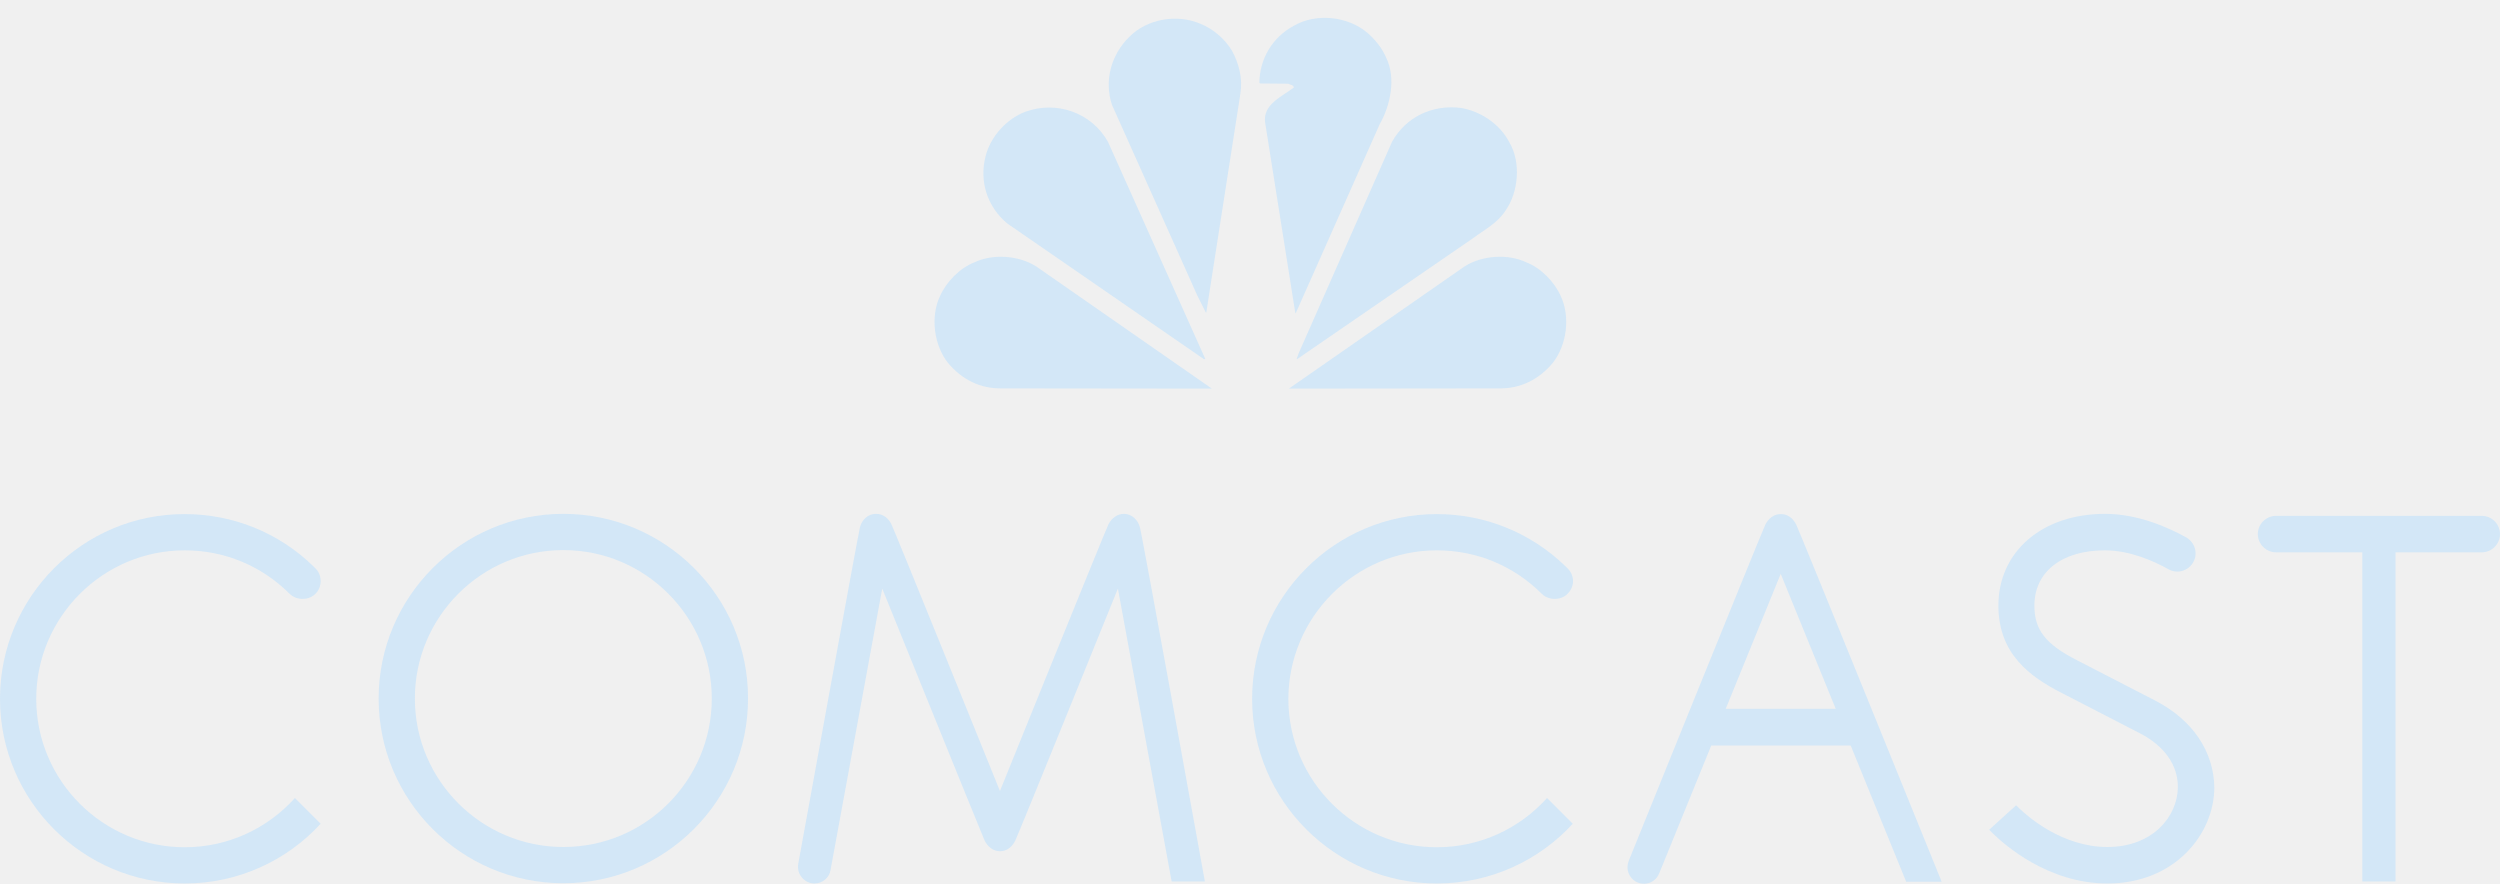
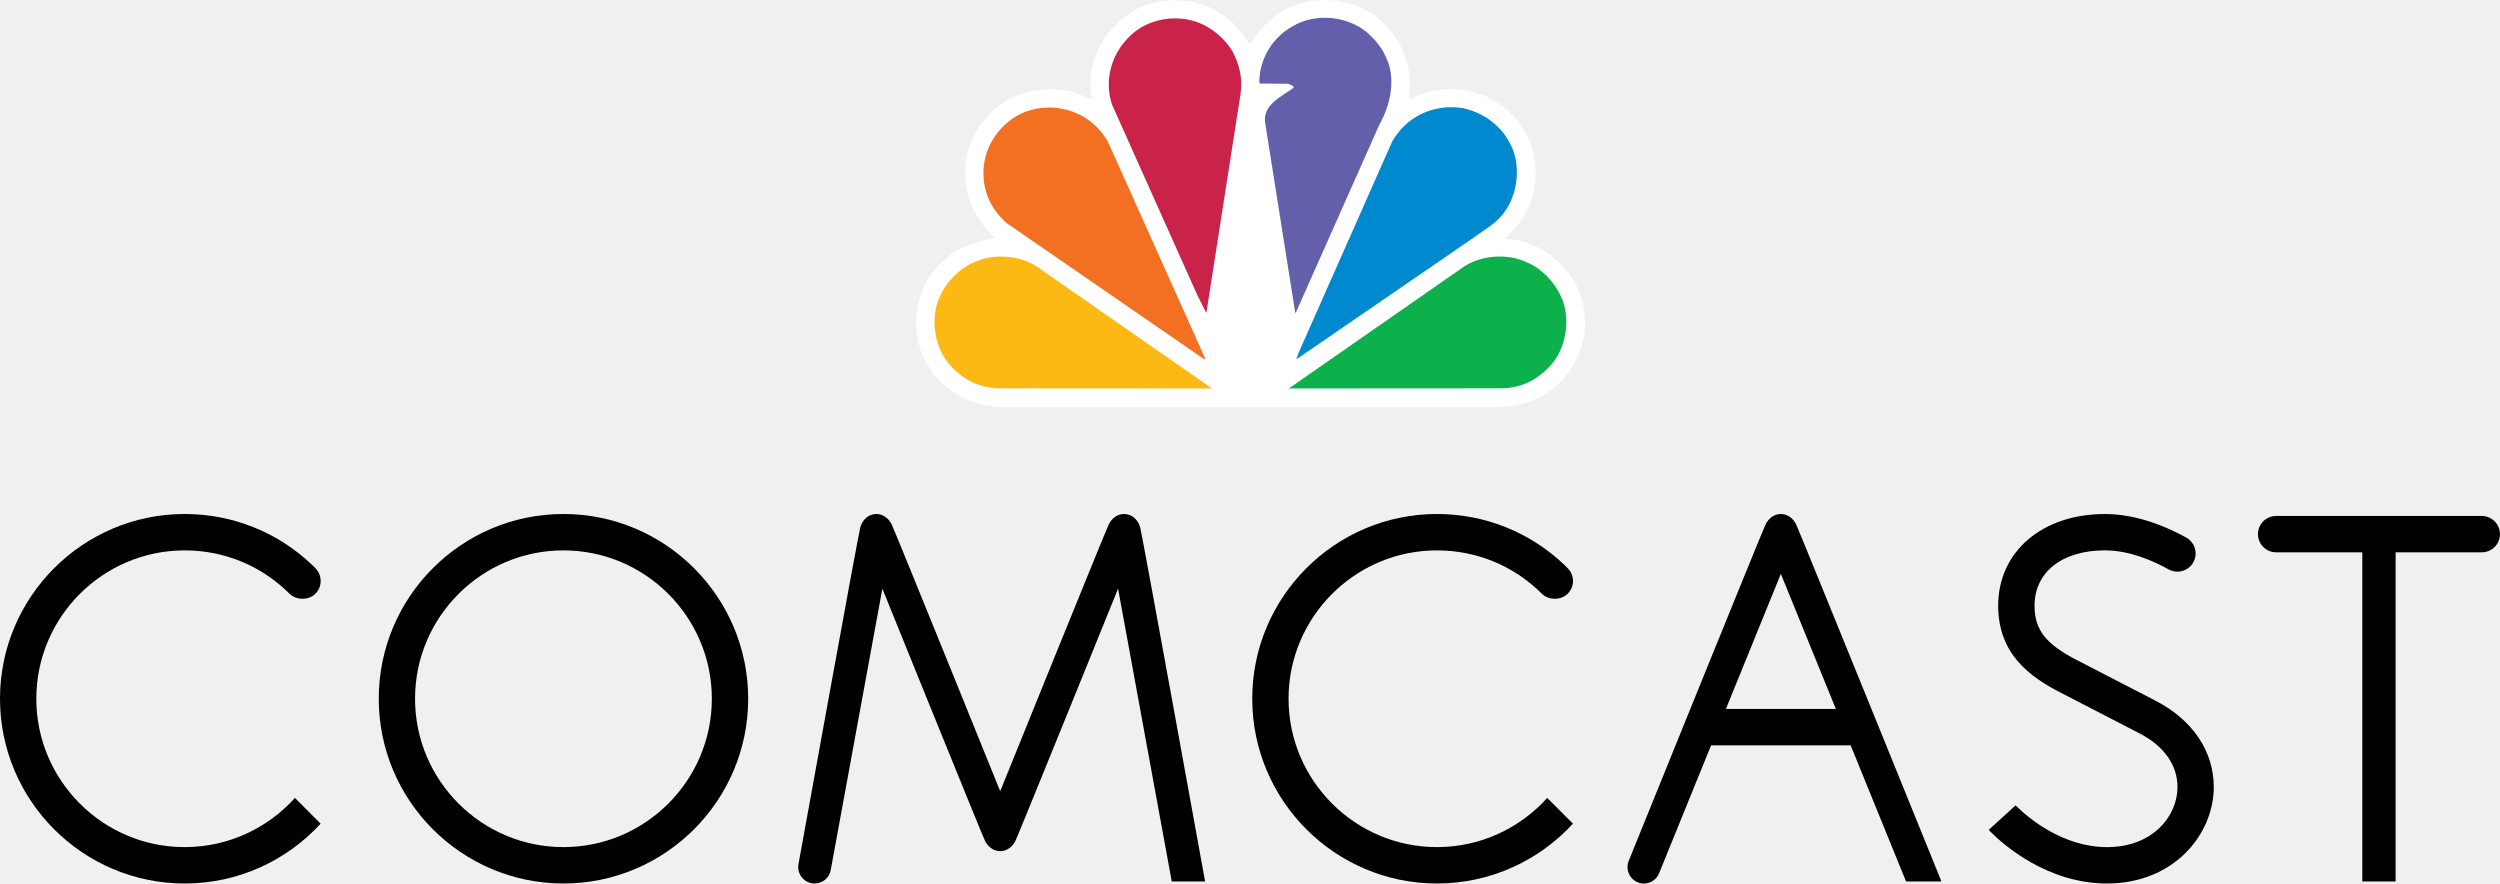
- <svg xmlns="http://www.w3.org/2000/svg" version="1.1" id="Layer_1" x="0px" y="0px" viewBox="0 0 1000.3 353.5" style="enable-background:new 0 0 1000.3 353.5;" xml:space="preserve">
-   <style type="text/css">
- 	.st0{fill:#D3E7F7;}
- </style>
-   <path class="st0" d="M554.6,23c4.1,8.3,1.7,19.3-2.6,26.8l-33.4,75.2l-0.3,0.4L506.2,49c-1-7.3,6.9-10.4,11.5-14  c-0.2-1.1-1.4-1-2.2-1.5l-11.3-0.1l-0.3-0.3c0.1-9.5,5.2-18.2,13.8-22.8c9-5.2,21.7-3.8,29.5,2.9C550.4,16,553,19.3,554.6,23" />
-   <path class="st0" d="M493,20.4c2.7,5.1,4.3,10.8,3.3,17.1l-13.6,87.3c0.1,0.1-0.1,0.2-0.2,0.3l-3.5-7l-34.1-76.2  c-3.2-9.8-0.2-20.1,6.9-27.1c7.2-7.3,19.1-9.3,28.5-5.3C485.3,11.5,490.1,15.5,493,20.4" />
-   <path class="st0" d="M604,57.1c4.6,7.8,3.6,19.7-1.5,27c-3.2,5.1-8.4,7.7-12.8,11l-70.7,48.6h-0.2l0.8-2.3L557,56.7  c5.6-10,16.3-15,27.7-13.5C592.5,44.6,600.2,49.6,604,57.1" />
-   <path class="st0" d="M443.3,56.7l39,87h-0.6L403,89.4c-8-6.7-11.3-16.9-8.6-27.1c2-7.7,8.4-14.8,15.9-17.6  C422.7,40.2,436.7,45,443.3,56.7" />
-   <path class="st0" d="M624.5,118.5c3.9,8.3,2.4,19.6-3.2,26.7c-5.6,6.7-13,10.4-21.7,10.2l-83.9,0.1l70.3-48.9  c6.9-4.4,17.3-5.2,24.8-1.6C616.5,107.2,622,112.8,624.5,118.5" />
-   <path class="st0" d="M376.1,118.5c-3.9,8.3-2.4,19.6,3.2,26.7c5.6,6.7,13,10.4,21.7,10.2l83.9,0.1l-70.3-48.9  c-6.9-4.4-17.3-5.2-24.8-1.6C384.1,107.2,378.6,112.8,376.1,118.5" />
-   <path class="st0" d="M225.4,205.6c-40.8,0-73.9,33.2-73.9,73.9c0,40.8,33.1,73.9,73.9,73.9c40.8,0,73.9-33.2,73.9-73.9  C299.4,238.8,266.2,205.6,225.4,205.6 M225.4,338.9c-32.7,0-59.4-26.6-59.4-59.4c0-32.7,26.6-59.4,59.4-59.4  c32.7,0,59.4,26.6,59.4,59.4C284.8,312.3,258.2,338.9,225.4,338.9" />
-   <path class="st0" d="M862.7,280.5c-4-2.1-28.1-14.5-31.6-16.3c-12.7-6.5-17.1-12.2-17.1-21.9c0-13.5,11-22.1,28.2-22.1  c10.1,0,19.8,4.4,25.5,7.6c1,0.6,2.3,0.9,3.5,0.9c4,0,7.3-3.3,7.3-7.3c0-2.7-1.5-5-3.6-6.3c-7.2-4-19.4-9.5-32.6-9.5  c-25.2,0-42.7,15.1-42.7,36.7c0,19.4,12.7,28.5,25.2,34.9c3.5,1.8,27.9,14.4,31.6,16.3c9.6,5,15,12.6,15,21.3  c0,11.7-9.9,24.1-28.2,24.1c-17.8,0-31.6-11.9-35.4-15.6l-1.1-1.1l-10.8,9.8l1.3,1.3c4.8,4.7,22.2,20.2,46.1,20.2  c26.7,0,42.7-19.6,42.7-38.6C885.7,300.7,877.4,288.2,862.7,280.5" />
-   <path class="st0" d="M73.9,220.2c15.9,0,30.8,6.2,42,17.4c2.7,2.7,7.7,2.7,10.3,0c1.4-1.4,2.1-3.2,2.1-5.1c0-1.9-0.7-3.8-2.1-5.1  l-0.9-0.9c-13.8-13.4-32.1-20.8-51.4-20.8C33.2,205.6,0,238.8,0,279.6c0,40.8,33.2,73.9,73.9,73.9c21.5,0,40.9-9.2,54.4-23.9  L118,319.3c-10.9,12.1-26.6,19.7-44.1,19.7c-32.7,0-59.4-26.6-59.4-59.4C14.5,246.9,41.2,220.2,73.9,220.2" />
-   <path class="st0" d="M574.9,220.2c15.9,0,30.8,6.2,42,17.4c2.7,2.7,7.7,2.7,10.3,0c1.4-1.4,2.2-3.2,2.2-5.1c0-1.9-0.8-3.8-2.2-5.1  l-0.9-0.9c-13.9-13.4-32.1-20.8-51.4-20.8c-40.8,0-73.9,33.2-73.9,73.9c0,40.8,33.2,73.9,73.9,73.9c21.5,0,40.9-9.2,54.4-23.9  L619,319.3c-10.9,12.1-26.6,19.7-44.1,19.7c-32.7,0-59.4-26.6-59.4-59.4C515.6,246.9,542.2,220.2,574.9,220.2" />
-   <path class="st0" d="M449.7,205.6c-2.7,0-4.9,1.8-6.1,4c-1.2,2.3-43.5,106.9-43.5,106.9c0,0-42.3-104.6-43.5-106.9  c-1.2-2.3-3.3-4-6.1-4c-3.2,0-5.6,2.3-6.4,5.3c-0.8,3-24.7,134.7-24.7,134.7c-0.1,0.4-0.1,0.9-0.1,1.3c0,3.6,3,6.6,6.6,6.6  c3.2,0,5.9-2.3,6.4-5.3L353,235.5c0,0,39.9,98.5,41,100.9c1.2,2.3,3.3,4.2,6.1,4.2c2.8,0,4.9-1.8,6.1-4.2  c1.2-2.3,41.1-100.9,41.1-100.9l21.5,117.2h13.3c0,0-25.1-138.8-26-141.7C455.3,208,452.9,205.6,449.7,205.6" />
-   <path class="st0" d="M712.5,205.7c-2.8,0-4.9,1.8-6.1,4.1c-1.2,2.3-54.7,134.6-54.7,134.6c-0.3,0.8-0.5,1.6-0.5,2.6  c0,3.6,2.9,6.6,6.6,6.6c2.8,0,5.1-1.7,6.1-4.2l20.8-51.1h55.8l22.2,54.5h14.2c0,0-57-140.6-58.2-142.9  C717.5,207.5,715.3,205.6,712.5,205.7 M690.5,283.6l22-54l22,54H690.5z" />
-   <path class="st0" d="M993,206.4h-82.3c-4,0-7.3,3.3-7.3,7.3c0,4,3.3,7.3,7.3,7.3h34.5v131.7h13.3V221H993c4,0,7.3-3.3,7.3-7.3  C1000.3,209.7,997,206.4,993,206.4" />
+ <svg xmlns="http://www.w3.org/2000/svg" version="1.1" id="Layer_1" x="0px" y="0px" width="1000.258px" height="353.502px" viewBox="0 0 1000.258 353.502" enable-background="new 0 0 1000.258 353.502" xml:space="preserve">
+   <g>
+     <path fill="#FFFFFF" d="M500.044,17.759c3.688-6.022,9.807-12.323,16.396-14.988c11.341-5.16,26.542-2.941,35.795,5.224   c8.954,8.112,13.496,19.23,11.353,31.66c2.196-0.405,4.413-1.811,6.738-2.611c13.899-3.923,28.599,0.331,37.511,12.248   c6.694,8.507,8.443,21.724,4.425,32.001c-1.994,5.169-5.395,9.817-9.817,13.783l0.446,0.448   c12.931,0.628,25.639,10.67,29.561,22.982c4.253,12.419,0.512,25.69-8.57,34.773c-7.42,7.334-16.961,9.872-27.567,9.658H403.765   c-15.81,0.341-28.026-6.663-34.603-20.722c-5.16-12.068-2.612-27.503,7.024-36.702c6.076-6.354,13.688-8.956,21.896-10.266   c-9.295-8.624-13.773-20.424-11.161-33.078c1.866-10.254,10.607-20.637,20.648-24.219c8.847-3.518,20.83-2.9,28.932,1.875   l0.288-0.352c-2.441-13.954,3.742-26.543,15.317-34.261c10.32-6.981,26.821-6.801,36.926,0.62   C493.574,8.613,497.315,13.389,500.044,17.759" />
+     <path fill="#645FAA" d="M554.558,22.972c4.137,8.347,1.707,19.284-2.611,26.778l-33.408,75.163l-0.289,0.352l-12.076-76.25   c-0.969-7.322,6.854-10.446,11.459-13.964c-0.234-1.076-1.418-1.023-2.163-1.524l-11.288-0.118l-0.343-0.341   c0.064-9.466,5.16-18.207,13.794-22.801c9.02-5.212,21.725-3.795,29.549,2.889C550.359,15.99,553.035,19.283,554.558,22.972" />
+     <path fill="#C9234A" d="M493.008,20.36c2.73,5.053,4.308,10.789,3.348,17.141l-13.623,87.305c0.074,0.106-0.053,0.224-0.161,0.276   l-3.528-7.024L444.9,41.808c-3.177-9.818-0.234-20.083,6.918-27.12c7.206-7.312,19.06-9.295,28.484-5.329   C485.291,11.513,490.056,15.479,493.008,20.36" />
+     <path fill="#0089CF" d="M603.978,57.115c4.594,7.834,3.561,19.689-1.547,26.959c-3.164,5.106-8.389,7.654-12.813,11.001   l-70.748,48.565h-0.162l0.79-2.323L557,56.668c5.618-9.978,16.342-15.031,27.684-13.507   C592.455,44.58,600.226,49.632,603.978,57.115" />
+     <path fill="#F36F21" d="M443.259,56.668l39.026,86.963h-0.628l-78.68-54.227c-8.007-6.747-11.289-16.853-8.571-27.065   c2.036-7.654,8.389-14.806,15.947-17.643C422.728,40.166,436.67,44.984,443.259,56.668" />
+     <path fill="#0DB14B" d="M624.509,118.505c3.922,8.283,2.377,19.625-3.23,26.67c-5.563,6.749-13.005,10.437-21.736,10.202   l-83.893,0.054l70.279-48.896c6.867-4.424,17.303-5.225,24.797-1.643C616.513,107.163,621.961,112.834,624.509,118.505" />
+     <path fill="#FDB913" d="M376.08,118.505c-3.911,8.283-2.377,19.625,3.241,26.67c5.564,6.749,12.983,10.437,21.725,10.202   l83.893,0.054l-70.28-48.896c-6.865-4.424-17.3-5.225-24.784-1.643C384.085,107.163,378.639,112.834,376.08,118.505" />
+     <path d="M225.435,205.65c-40.763,0-73.893,33.152-73.893,73.916c0,40.753,33.13,73.925,73.893,73.925   c40.764,0,73.916-33.172,73.916-73.925C299.351,238.803,266.199,205.65,225.435,205.65 M225.435,338.93   c-32.736,0-59.375-26.637-59.375-59.363c0-32.717,26.639-59.355,59.375-59.355c32.737,0,59.376,26.639,59.376,59.355   C284.811,312.293,258.172,338.93,225.435,338.93" />
+     <path d="M862.724,280.504c-3.965-2.08-28.088-14.498-31.553-16.299c-12.653-6.471-17.141-12.185-17.141-21.864   c0-13.452,11.045-22.14,28.173-22.14c10.054,0,19.774,4.424,25.478,7.632c1.035,0.565,2.261,0.885,3.539,0.885   c3.987,0,7.26-3.272,7.26-7.259c0-2.686-1.473-5.043-3.635-6.301c-7.184-4.009-19.434-9.498-32.642-9.498   c-25.167,0-42.724,15.072-42.724,36.681c0,19.391,12.749,28.537,25.222,34.912c3.495,1.78,27.896,14.358,31.552,16.287   c9.637,5.042,14.967,12.611,14.967,21.321c0,11.672-9.891,24.08-28.194,24.08c-17.803,0-31.628-11.939-35.444-15.617l-1.142-1.088   l-10.755,9.807l1.257,1.258c4.775,4.735,22.237,20.19,46.084,20.19c26.735,0,42.714-19.646,42.714-38.63   C885.74,300.684,877.361,288.156,862.724,280.504" />
+     <path d="M73.895,220.211c15.872,0,30.785,6.184,41.978,17.365c2.665,2.654,7.675,2.654,10.297,0   c1.386-1.354,2.121-3.176,2.121-5.127c0-1.93-0.735-3.774-2.121-5.128l-0.895-0.917c-13.837-13.389-32.097-20.754-51.38-20.754   C33.152,205.65,0,238.813,0,279.555c0,40.765,33.152,73.937,73.895,73.937c21.51,0,40.89-9.229,54.396-23.942l-10.287-10.297   c-10.873,12.067-26.607,19.678-44.11,19.678c-32.726,0-59.365-26.648-59.365-59.375C14.53,246.861,41.169,220.211,73.895,220.211" />
+     <path d="M574.941,220.211c15.852,0,30.785,6.184,41.977,17.365c2.654,2.654,7.666,2.654,10.288,0   c1.386-1.354,2.153-3.176,2.153-5.127c0-1.93-0.768-3.774-2.153-5.128l-0.885-0.917c-13.868-13.389-32.107-20.754-51.38-20.754   c-40.752,0-73.916,33.162-73.916,73.904c0,40.765,33.164,73.937,73.916,73.937c21.5,0,40.88-9.229,54.407-23.942l-10.298-10.297   c-10.873,12.067-26.629,19.678-44.109,19.678c-32.737,0-59.387-26.648-59.387-59.375   C515.554,246.861,542.204,220.211,574.941,220.211" />
+     <path d="M449.741,205.65c-2.729,0-4.883,1.759-6.056,4.029c-1.194,2.27-43.492,106.897-43.502,106.897   c0,0-42.298-104.628-43.482-106.897c-1.183-2.271-3.335-4.029-6.064-4.029c-3.188,0-5.586,2.345-6.428,5.299   c-0.842,2.973-24.709,134.653-24.709,134.653c-0.086,0.428-0.128,0.876-0.128,1.333c0,3.623,2.953,6.556,6.556,6.556   c3.198,0,5.863-2.28,6.438-5.297l20.669-112.664c0,0,39.879,98.518,41.041,100.862c1.173,2.335,3.347,4.158,6.119,4.158   c2.771,0,4.936-1.823,6.097-4.158c1.173-2.345,41.051-100.862,41.051-100.862l21.479,117.151h13.348   c0,0-25.147-138.76-25.989-141.732C455.326,207.995,452.927,205.65,449.741,205.65" />
+     <path d="M712.527,205.66c-2.761-0.01-4.902,1.791-6.107,4.136c-1.195,2.335-54.738,134.582-54.738,134.582   c-0.32,0.777-0.502,1.642-0.502,2.558c0,3.623,2.932,6.566,6.556,6.566c2.761,0,5.128-1.727,6.099-4.168L684.62,298.2h55.825   l22.174,54.481h14.166c0,0-56.987-140.551-58.159-142.886C717.462,207.451,715.298,205.65,712.527,205.66 M690.546,283.647   l21.98-54.046l22.002,54.046H690.546z" />
+     <path d="M992.966,206.438h-82.293c-4.009,0-7.26,3.263-7.26,7.281c0,3.997,3.251,7.259,7.26,7.259h34.494V352.67h13.326V220.979   h34.473c4.009,0,7.292-3.262,7.292-7.259C1000.258,209.701,996.975,206.438,992.966,206.438" />
+   </g>
</svg>
